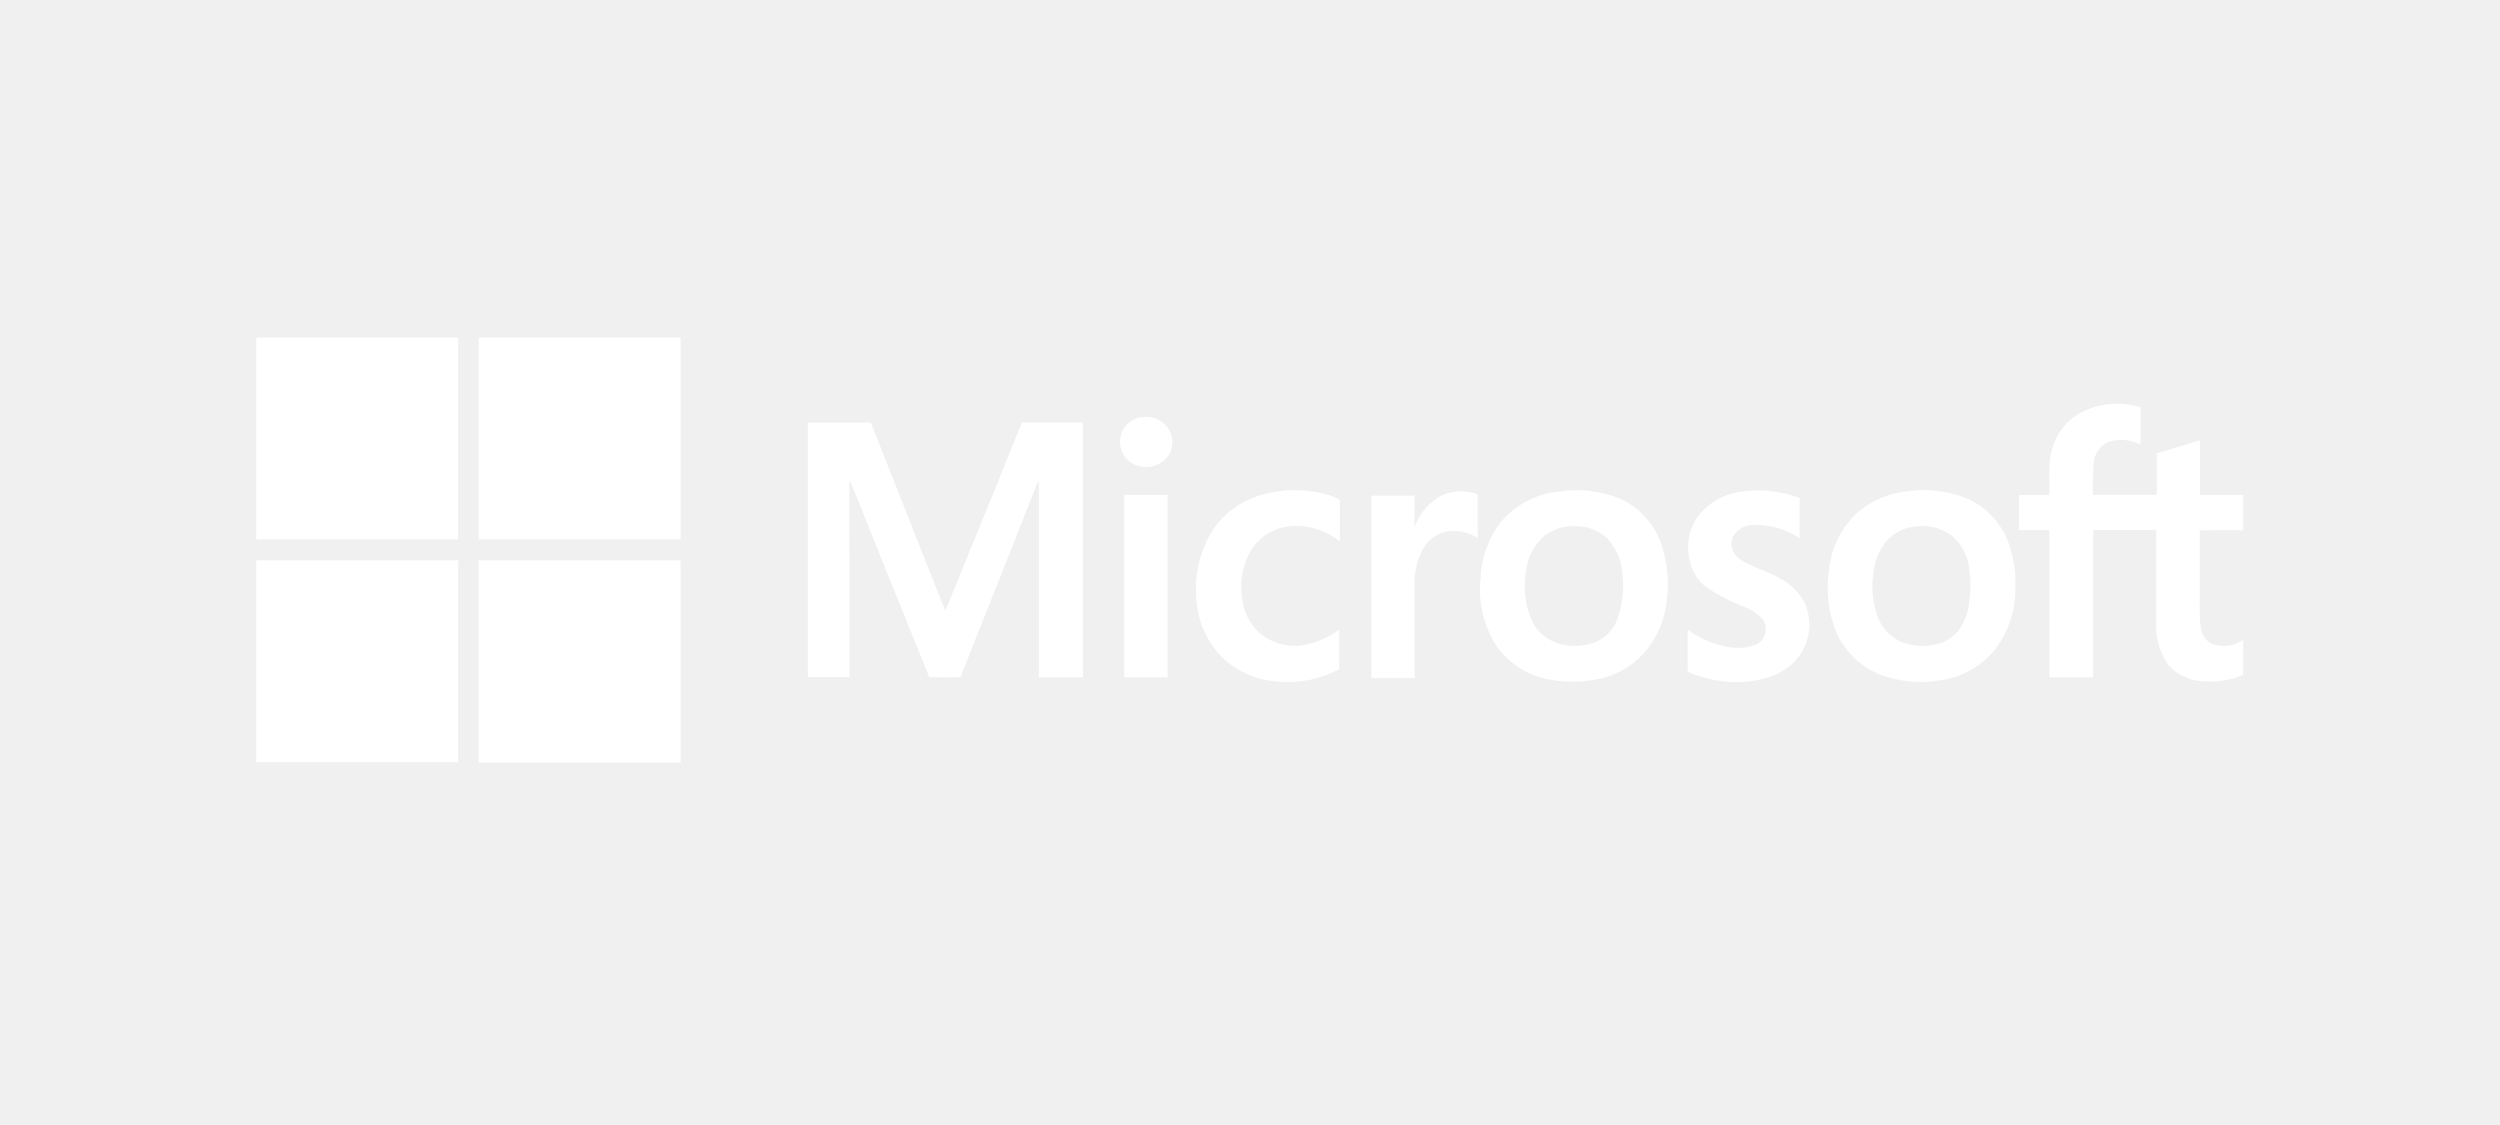
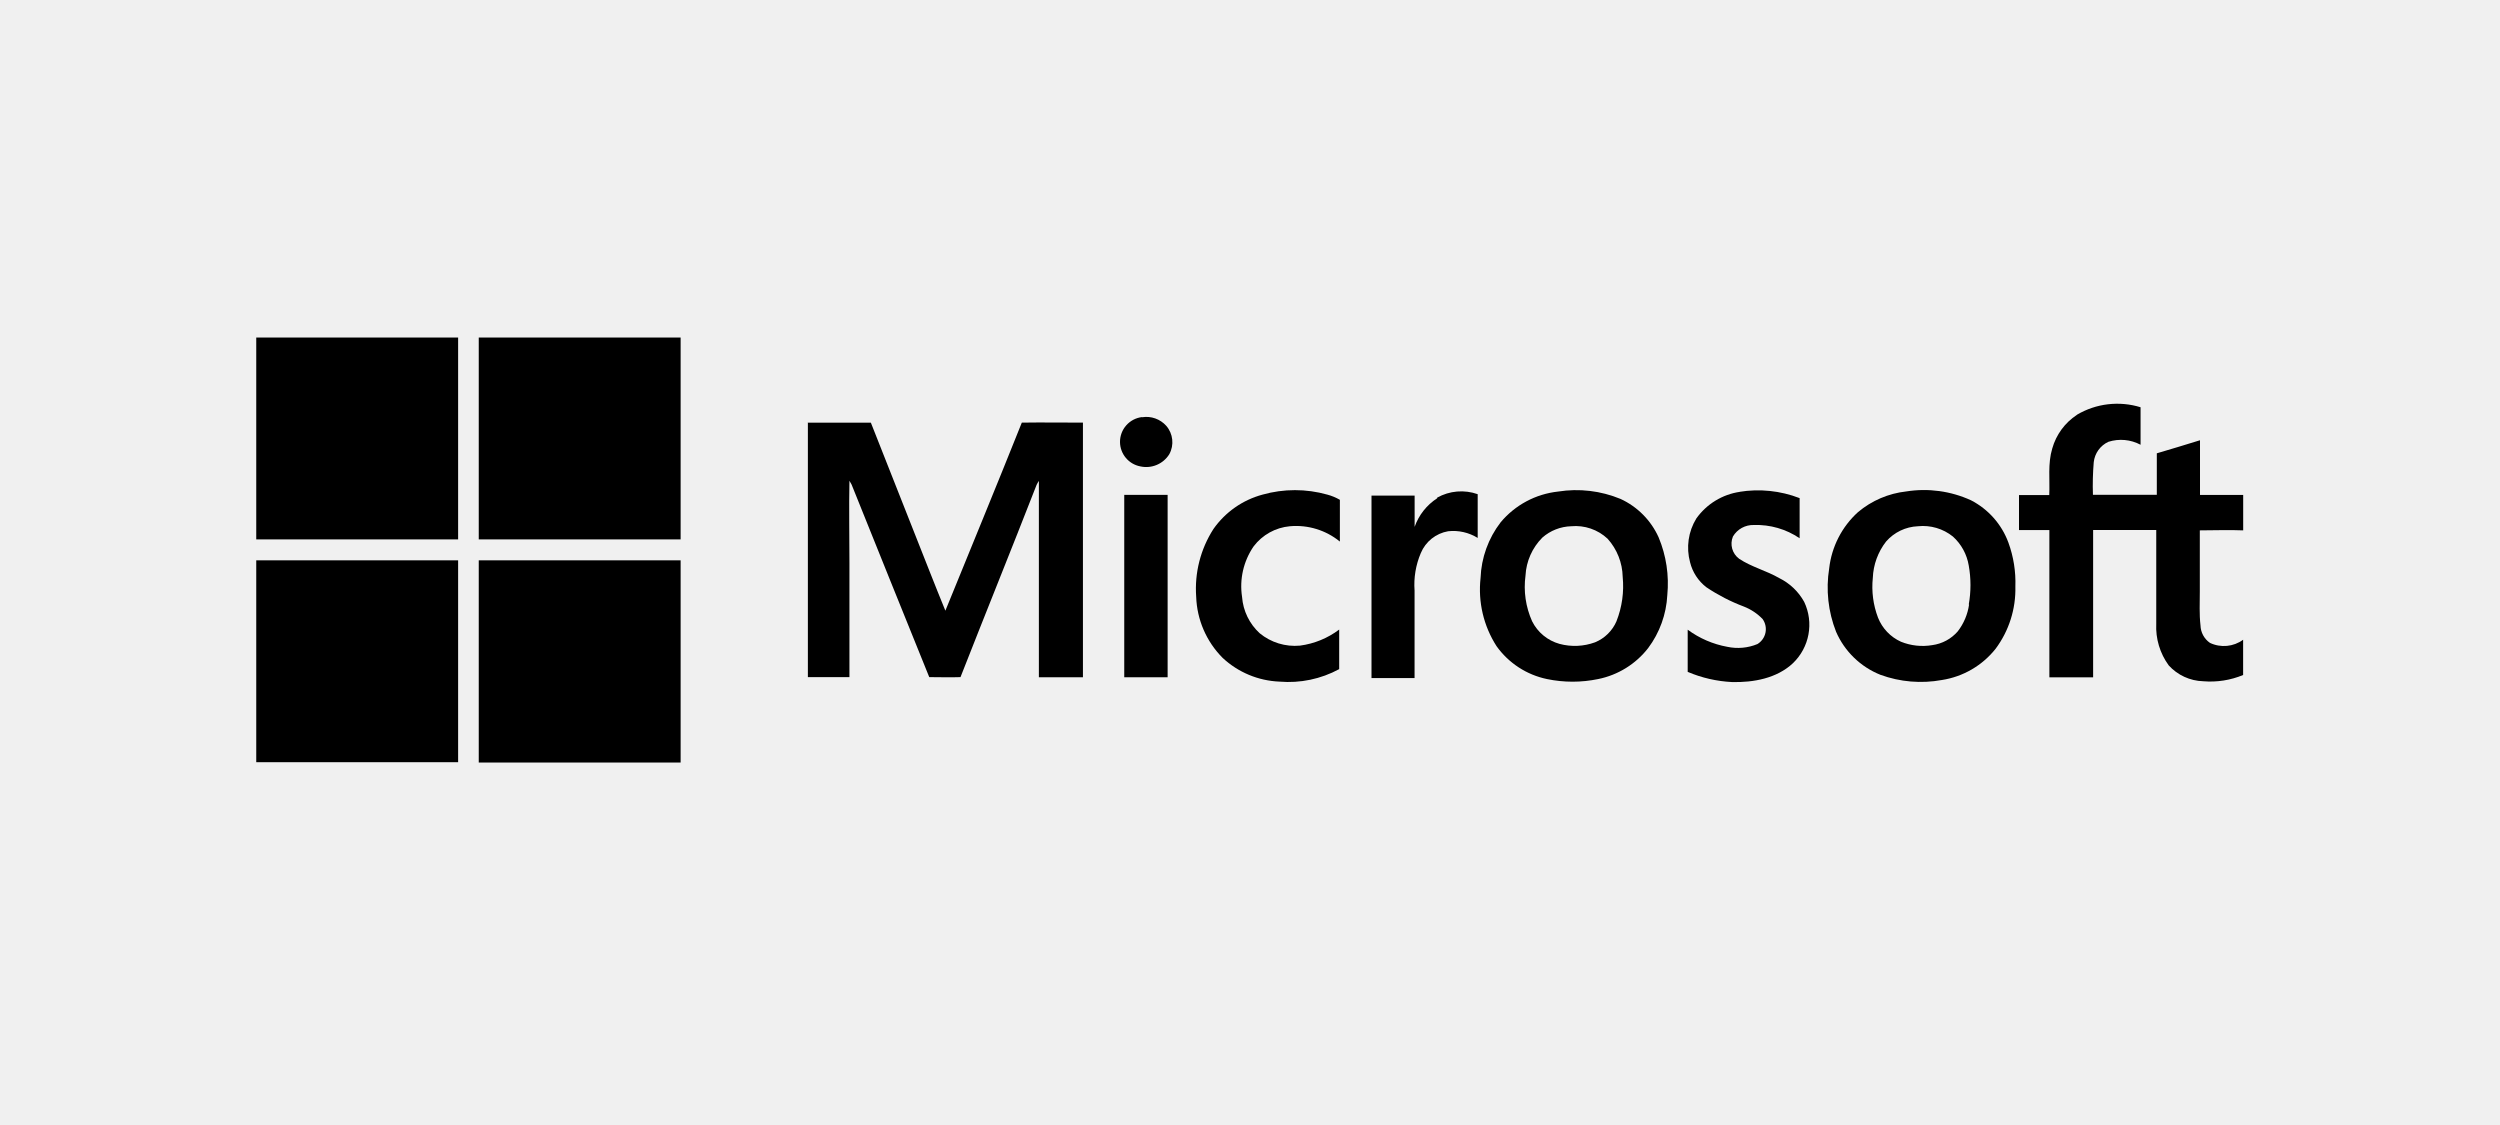
<svg xmlns="http://www.w3.org/2000/svg" id="Partner" viewBox="0 0 400 180">
  <defs>
-     <style>.cls-1{fill:#fff;}</style>
+     <style>.cls-1{fill:#000;}</style>
  </defs>
  <path class="cls-1" d="M41,54H73.3q0,16.15,0,32.3H41V54Z" />
  <path class="cls-1" d="M76.6,54h32.3q0,16.15,0,32.3H76.6q0-16.15,0-32.3Z" />
  <path class="cls-1" d="M332.31,66.36a12.68,12.68,0,0,1,10.18-1.2c0,2,0,4,0,6a6.66,6.66,0,0,0-5.15-.47A4.08,4.08,0,0,0,335,73.94a44,44,0,0,0-.13,5.23h10.22c0-2.21,0-4.43,0-6.64,2.32-.66,4.61-1.4,6.91-2.09,0,2.91,0,5.83,0,8.75,2.3,0,4.61,0,6.91,0v5.67c-2.31-.1-4.63,0-6.94,0,0,3.26,0,6.52,0,9.79,0,1.81-.1,3.62.11,5.42a3.51,3.51,0,0,0,1.51,2.79,5.21,5.21,0,0,0,5.31-.5V108a13.67,13.67,0,0,1-6.39,1,7.77,7.77,0,0,1-5.51-2.53,10.43,10.43,0,0,1-2-6.67c0-5,0-10,0-15H334.9q0,11.78,0,23.57h-7q0-11.78,0-23.56c-1.62,0-3.24,0-4.86,0,0-1.86,0-3.73,0-5.6,1.61,0,3.23,0,4.84,0,.12-2.48-.26-5,.48-7.45a9.53,9.53,0,0,1,3.94-5.38Z" />
  <path class="cls-1" d="M182.73,66.76a4.27,4.27,0,0,1,3.87,1.37,4,4,0,0,1,.49,4.54,4.35,4.35,0,0,1-4.65,1.95,4,4,0,0,1-3.24-3.89,4,4,0,0,1,3.54-4Z" />
  <path class="cls-1" d="M129.18,67.63h10.16q4.74,12,9.51,24.08c.81,2,1.57,4,2.41,6,4.07-10,8.2-20,12.23-30.09,3.26-.05,6.52,0,9.78,0q0,20.37,0,40.74c-2.35,0-4.7,0-7.05,0,0-10,0-20,0-30.07,0-.45,0-.9,0-1.35a5.41,5.41,0,0,0-.37.65c-4,10.26-8.15,20.49-12.17,30.75-1.67.06-3.35,0-5,0-4.17-10.26-8.28-20.54-12.42-30.8-.11-.21-.23-.42-.35-.62-.09,4.39,0,8.78,0,13.18q0,9.12,0,18.24h-6.65q0-20.37,0-40.74Z" />
  <path class="cls-1" d="M202,79.14a19.13,19.13,0,0,1,10.38,0,8.38,8.38,0,0,1,2,.83c0,2.23,0,4.45,0,6.68a11.1,11.1,0,0,0-8-2.45,8.2,8.2,0,0,0-5.8,3.22,11.27,11.27,0,0,0-1.85,8.09,8.76,8.76,0,0,0,2.82,5.81A8.85,8.85,0,0,0,208,103.3a13.31,13.31,0,0,0,6.27-2.57c0,2.11,0,4.22,0,6.33a17,17,0,0,1-9.55,2,14.16,14.16,0,0,1-9.1-3.8,14.55,14.55,0,0,1-4.23-9.78,17.7,17.7,0,0,1,2.76-10.84A14.06,14.06,0,0,1,202,79.14Z" />
  <path class="cls-1" d="M278.27,78.7a18.48,18.48,0,0,1,9.67,1c0,2.14,0,4.28,0,6.42A12.31,12.31,0,0,0,280.61,84a3.76,3.76,0,0,0-3.34,1.84,3,3,0,0,0,1,3.57c2,1.32,4.34,1.89,6.4,3.08a9.2,9.2,0,0,1,4,3.81,8.52,8.52,0,0,1-1.82,9.83c-2.58,2.41-6.3,3.08-9.72,3a20.77,20.77,0,0,1-7.1-1.63c0-2.25,0-4.5,0-6.75a15.28,15.28,0,0,0,6.34,2.74,8.16,8.16,0,0,0,4.82-.44,2.79,2.79,0,0,0,.83-4,8.41,8.41,0,0,0-3-2,29.24,29.24,0,0,1-6-3.09,7.23,7.23,0,0,1-2.61-4,8.91,8.91,0,0,1,1-7,10.4,10.4,0,0,1,7-4.27Z" />
  <path class="cls-1" d="M229.95,79.62a7.88,7.88,0,0,1,6.48-.55c0,2.33,0,4.66,0,7A7.43,7.43,0,0,0,231.7,85a5.8,5.8,0,0,0-4.37,3.49,12.91,12.91,0,0,0-1,6q0,7,0,14h-6.89q0-14.59,0-29.19c2.3,0,4.6,0,6.9,0,0,1.67,0,3.34,0,5a9,9,0,0,1,3.61-4.58Z" />
  <path class="cls-1" d="M179.82,79.18c2.32,0,4.64,0,7,0,0,9.73,0,19.45,0,29.18h-6.94q0-14.6,0-29.19Z" />
  <path class="cls-1" d="M265.39,86a12.35,12.35,0,0,0-6.1-6.17,18.54,18.54,0,0,0-10-1.18,13.94,13.94,0,0,0-9.18,4.91,15.56,15.56,0,0,0-3.22,8.92,16.76,16.76,0,0,0,2.56,10.91,13.23,13.23,0,0,0,8.07,5.26,20.06,20.06,0,0,0,8.18,0,13.52,13.52,0,0,0,8-4.95,15.48,15.48,0,0,0,3.07-8.5A19.16,19.16,0,0,0,265.39,86Zm-6.75,13.4a6.38,6.38,0,0,1-3.43,3.37,9.42,9.42,0,0,1-5.69.25,7,7,0,0,1-4.38-3.61,13.48,13.48,0,0,1-1.06-7.31,9.29,9.29,0,0,1,2.7-6.09,7.31,7.31,0,0,1,4.6-1.81,7.52,7.52,0,0,1,5.84,2,9.42,9.42,0,0,1,2.41,6.09A15.31,15.31,0,0,1,258.64,99.39Z" />
  <path class="cls-1" d="M321.35,86.83a12.46,12.46,0,0,0-6-6.79A18.09,18.09,0,0,0,305,78.63a14.47,14.47,0,0,0-7.72,3.31,14.31,14.31,0,0,0-4.61,9,19.34,19.34,0,0,0,1.1,10.14,13,13,0,0,0,7.1,6.89,18.79,18.79,0,0,0,9.84.83,13.64,13.64,0,0,0,8.59-5,16,16,0,0,0,3.16-9.95A18.61,18.61,0,0,0,321.35,86.83Zm-6.3,9.9a9.1,9.1,0,0,1-1.81,4.29,6.54,6.54,0,0,1-4.08,2.2,9.23,9.23,0,0,1-5-.54,7.08,7.08,0,0,1-3.68-3.86,13.87,13.87,0,0,1-.83-6.36,10.09,10.09,0,0,1,2.12-5.81,7.15,7.15,0,0,1,5.1-2.45,7.66,7.66,0,0,1,5.6,1.65A8,8,0,0,1,315,90.49,17.74,17.74,0,0,1,315,96.73Z" />
  <path class="cls-1" d="M41,89.65H73.3q0,16.15,0,32.3H41V89.65Z" />
  <path class="cls-1" d="M76.6,89.65h32.3V122H76.6q0-16.15,0-32.3Z" />
</svg>
